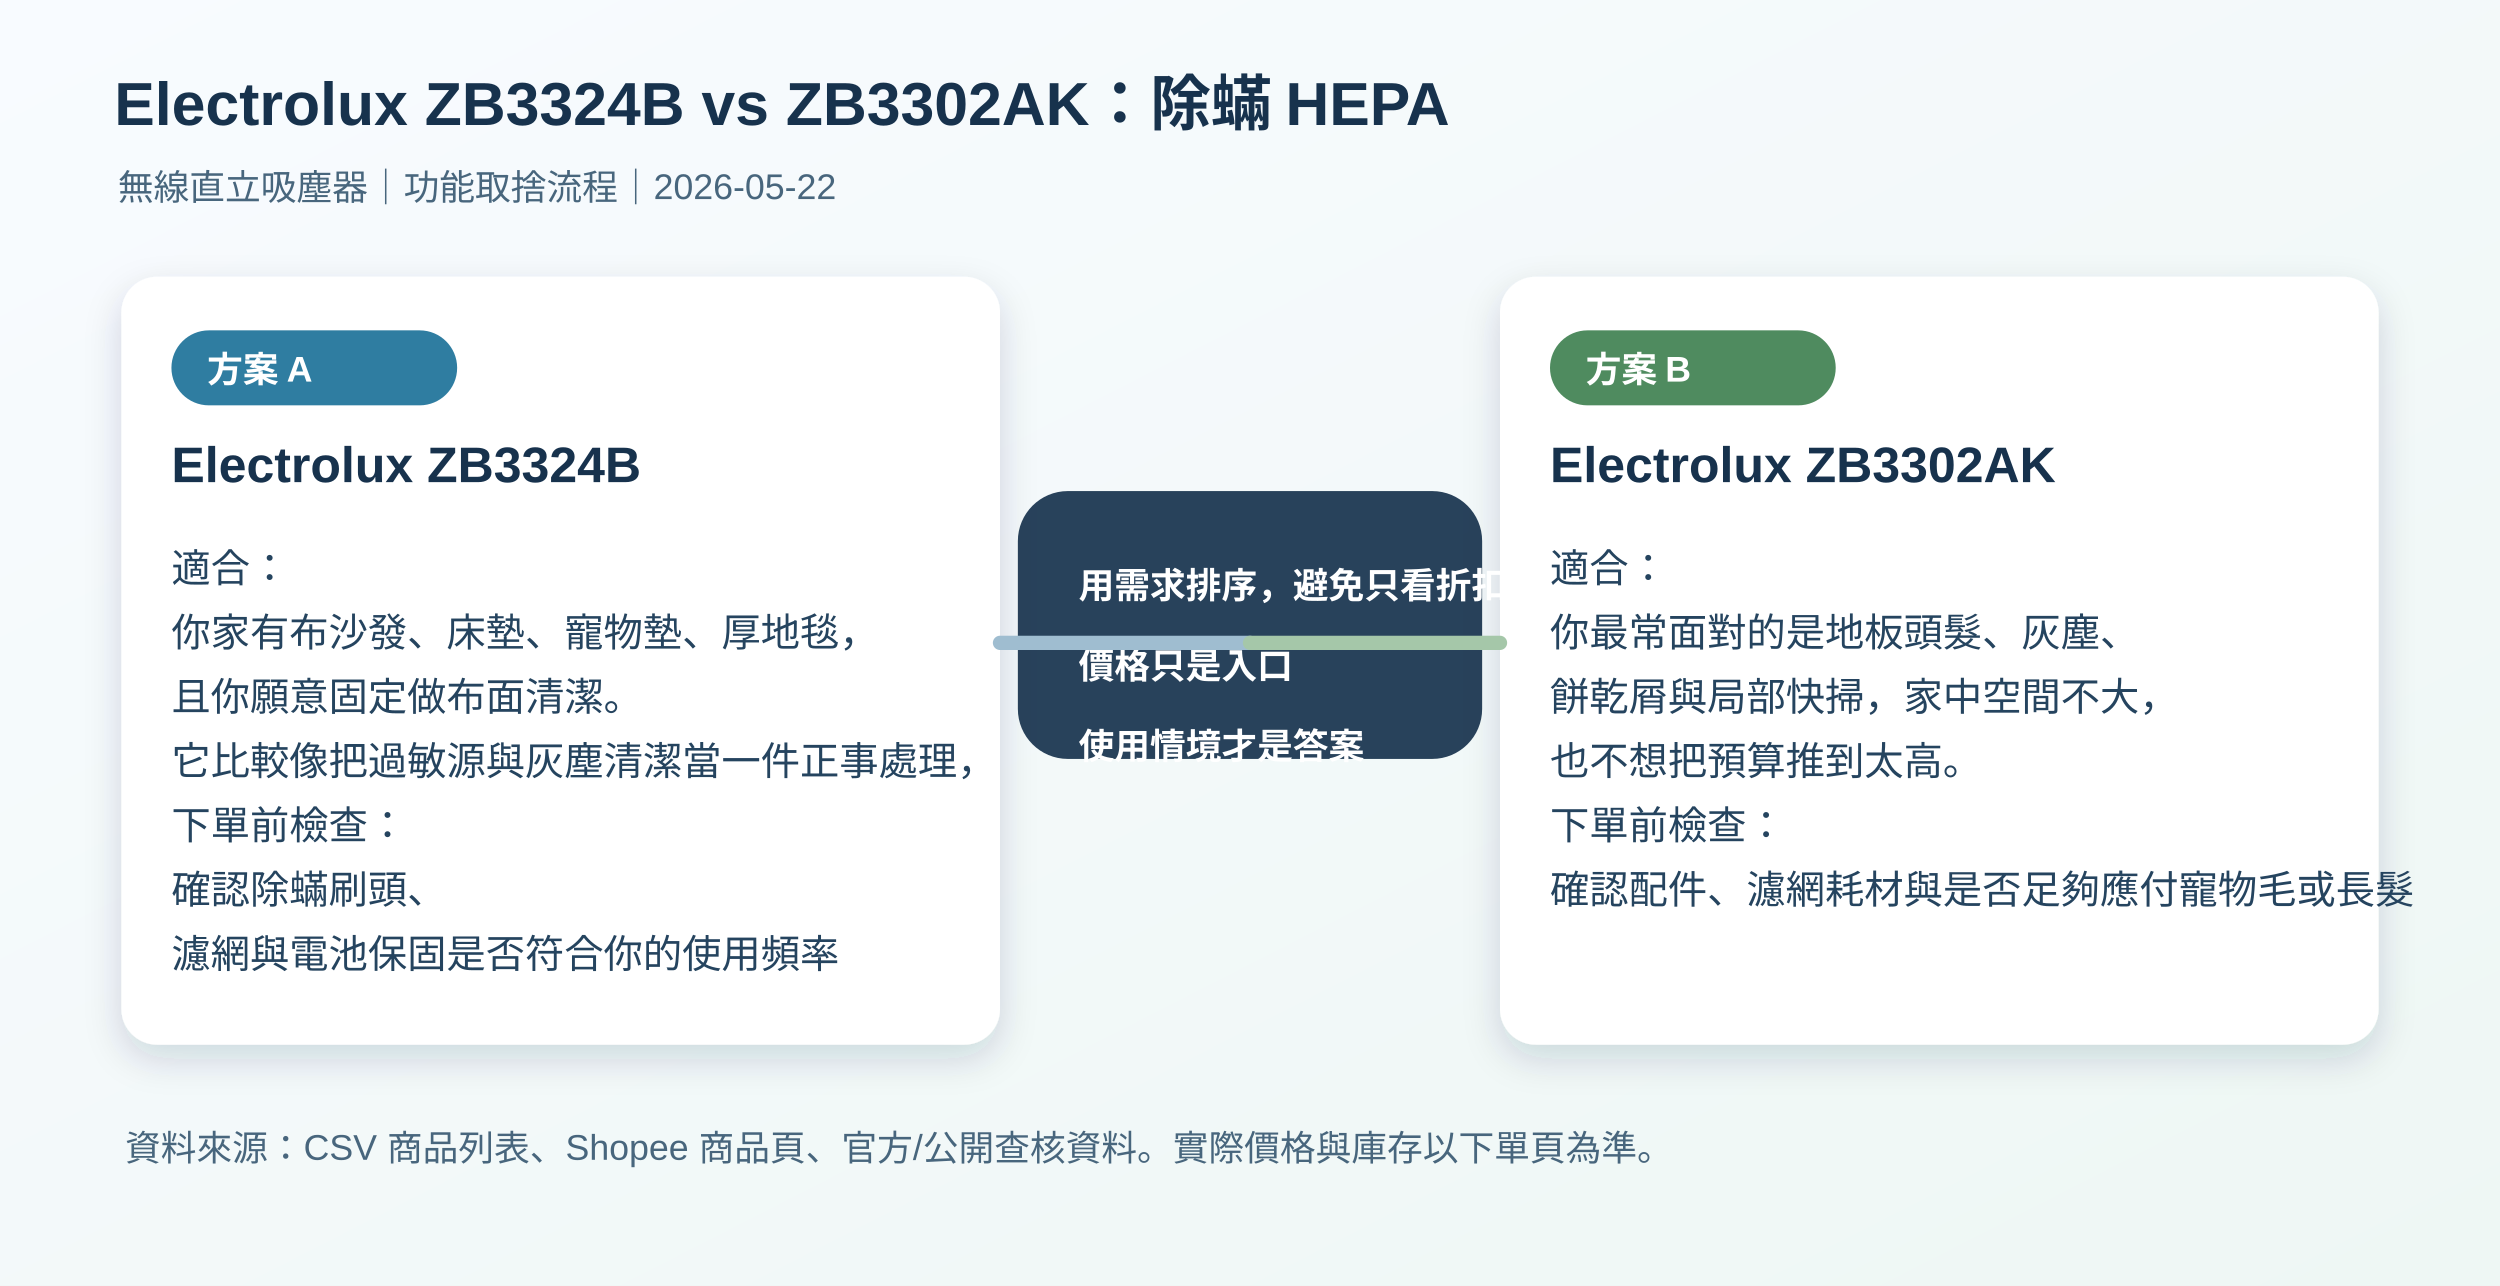
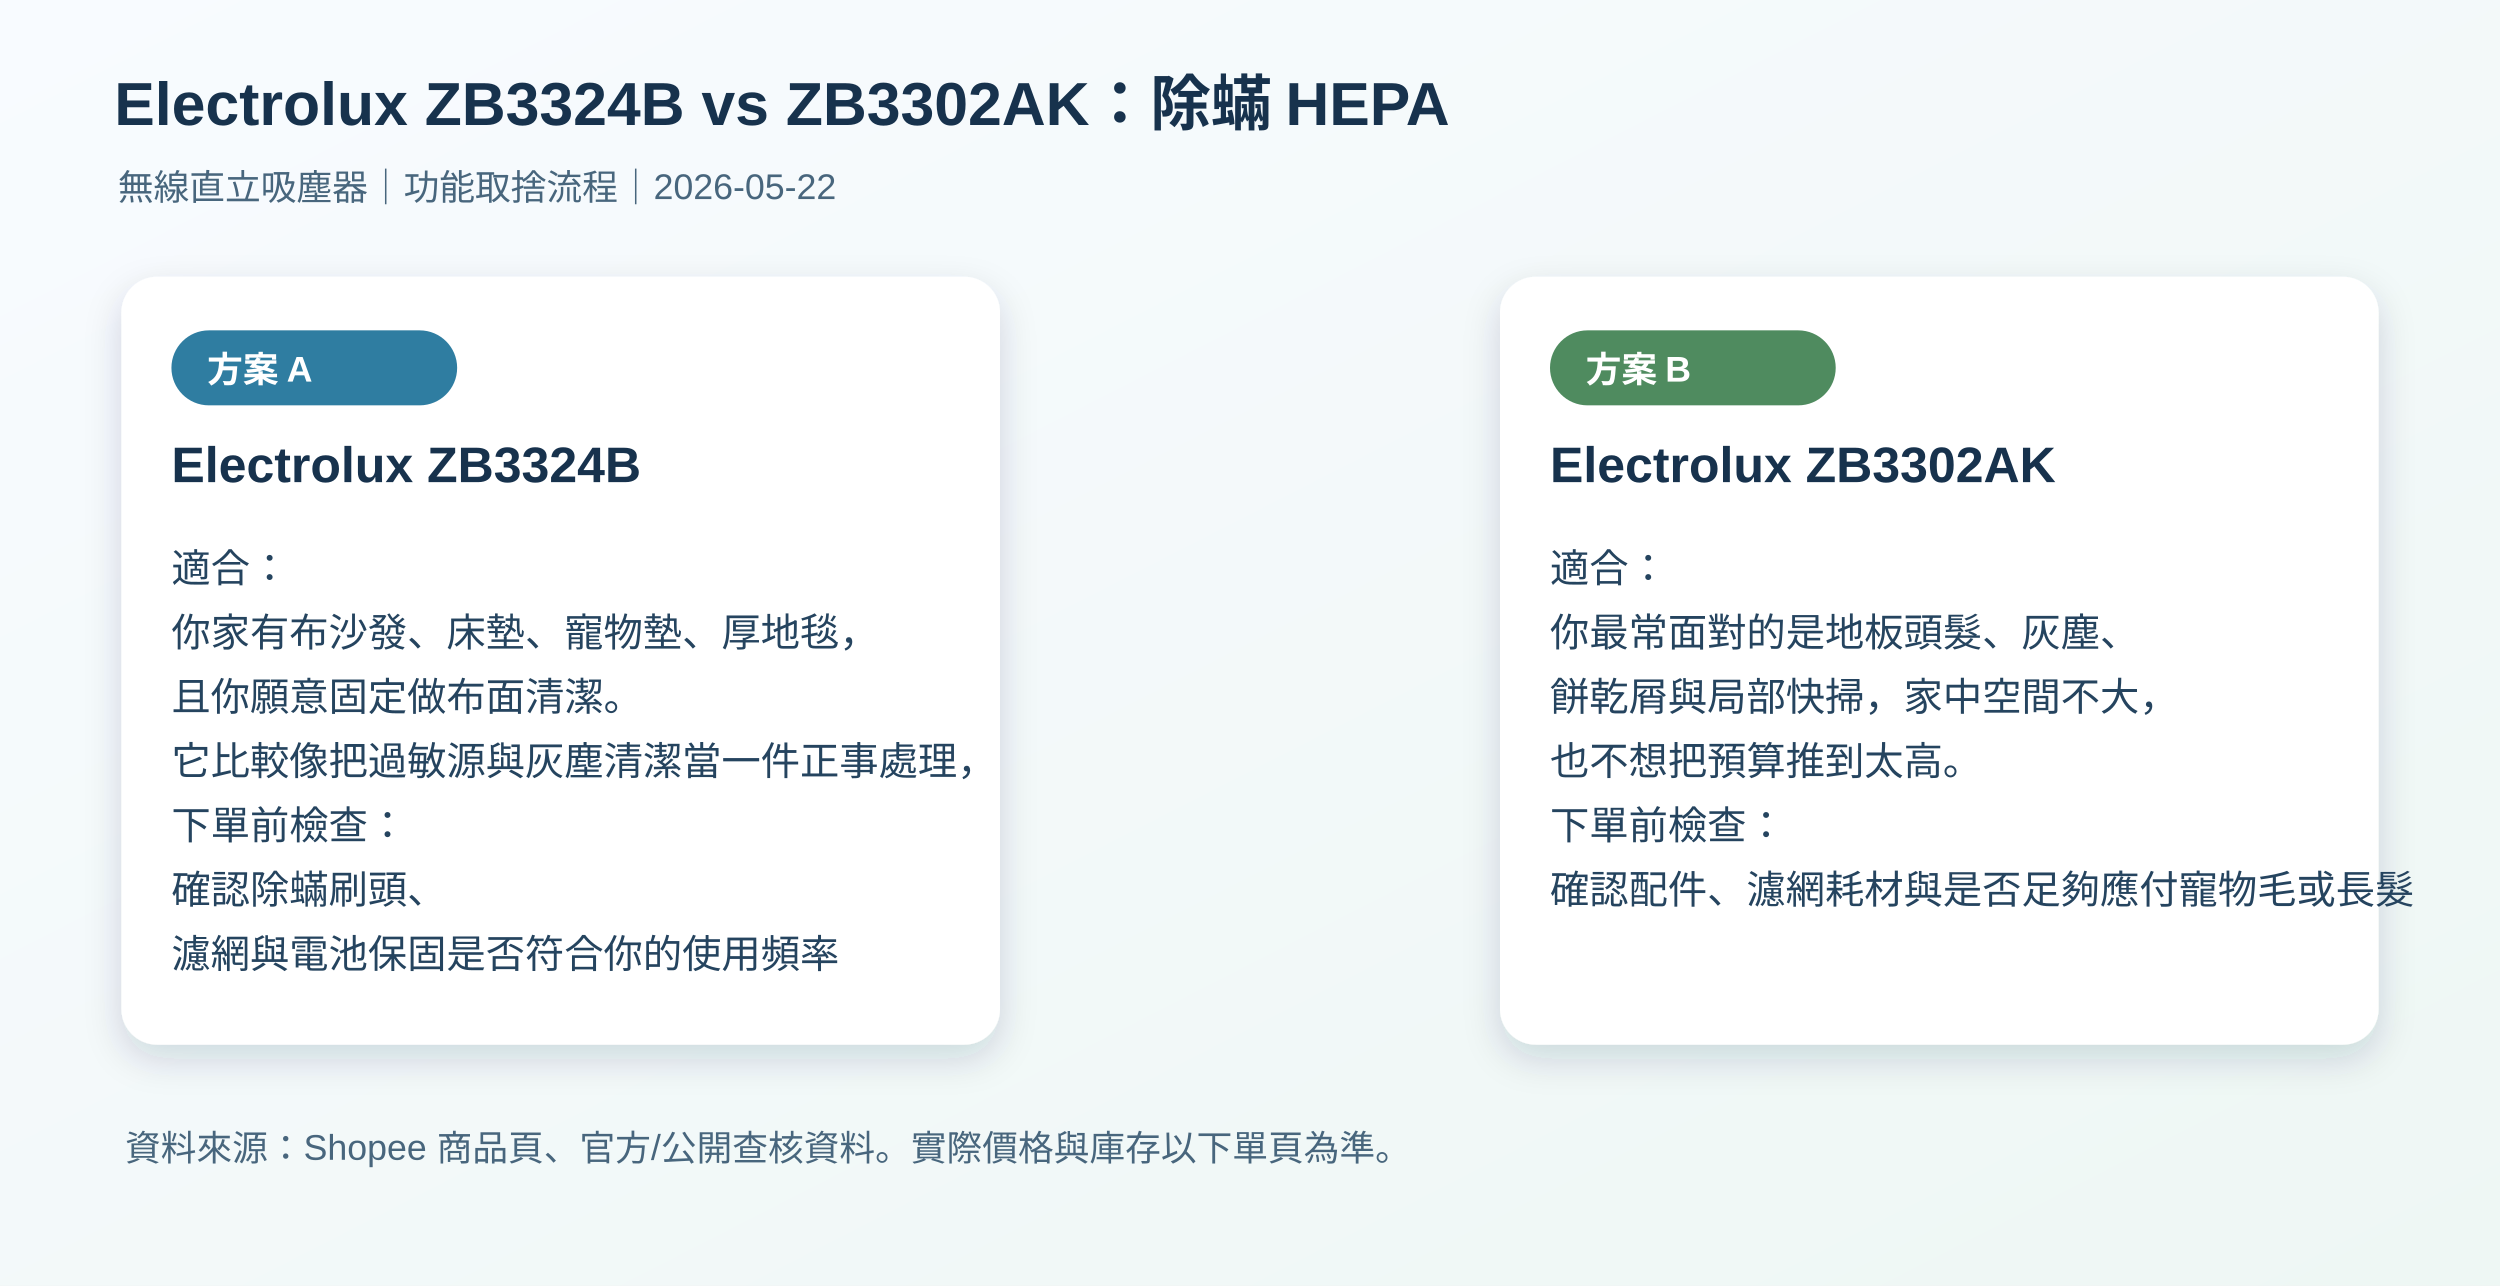
<svg xmlns="http://www.w3.org/2000/svg" width="1400" height="720" viewBox="0 0 1400 720" role="img" aria-labelledby="title desc">
  <defs>
    <linearGradient id="bg" x1="0" x2="1" y1="0" y2="1">
      <stop offset="0%" stop-color="#f8fbff" />
      <stop offset="100%" stop-color="#eef7f4" />
    </linearGradient>
    <filter id="shadow" x="-10%" y="-10%" width="120%" height="120%">
      <feDropShadow dx="0" dy="8" stdDeviation="10" flood-color="#17324d" flood-opacity="0.16" />
    </filter>
  </defs>
  <style>
    .title { font: 700 34px "Noto Sans TC", "Microsoft JhengHei", Arial, sans-serif; fill: #17324d; }
    .small { font: 500 20px "Noto Sans TC", "Microsoft JhengHei", Arial, sans-serif; fill: #48667d; }
    .label { font: 700 28px "Noto Sans TC", "Microsoft JhengHei", Arial, sans-serif; fill: #17324d; }
    .body { font: 500 22px "Noto Sans TC", "Microsoft JhengHei", Arial, sans-serif; fill: #25445f; }
    .pill { font: 700 20px "Noto Sans TC", "Microsoft JhengHei", Arial, sans-serif; fill: #ffffff; }
  </style>
  <rect width="1400" height="720" fill="url(#bg)" />
  <text x="64" y="70" class="title">Electrolux ZB3324B vs ZB3302AK：除蟎 HEPA</text>
  <text x="66" y="112" class="small">無線直立吸塵器｜功能取捨流程｜2026-05-22</text>
  <rect x="68" y="155" width="492" height="430" rx="20" fill="#ffffff" filter="url(#shadow)" />
  <rect x="840" y="155" width="492" height="430" rx="20" fill="#ffffff" filter="url(#shadow)" />
  <rect x="96" y="185" width="160" height="42" rx="21" fill="#2f7da1" />
  <rect x="868" y="185" width="160" height="42" rx="21" fill="#4f8b5f" />
  <text x="116" y="214" class="pill">方案 A</text>
  <text x="888" y="214" class="pill">方案 B</text>
  <text x="96" y="270" class="label">Electrolux ZB3324B</text>
  <text x="868" y="270" class="label">Electrolux ZB3302AK</text>
  <text x="96" y="326" class="body">適合：</text>
  <text x="96" y="362" class="body">你家有布沙發、床墊、寵物墊、厚地毯，</text>
  <text x="96" y="398" class="body">且你願意固定做布面清潔。</text>
  <text x="96" y="434" class="body">它比較像把過敏源與灰塵清潔當一件正事處理，</text>
  <text x="96" y="470" class="body">下單前檢查：</text>
  <text x="96" y="506" class="body">確認除蟎刷頭、</text>
  <text x="96" y="542" class="body">濾網與電池保固是否符合你的使用頻率</text>
  <text x="868" y="326" class="body">適合：</text>
  <text x="868" y="362" class="body">你最常面對的是地板頭髮、灰塵、</text>
  <text x="868" y="398" class="body">餅乾屑與局部快掃，家中空間不大，</text>
  <text x="868" y="434" class="body">也不想把預算推到太高。</text>
  <text x="868" y="470" class="body">下單前檢查：</text>
  <text x="868" y="506" class="body">確認配件、濾網耗材與是否足夠應付寵物毛或長髮</text>
-   <rect x="570" y="275" width="260" height="150" rx="28" fill="#17324d" opacity="0.92" />
-   <text x="604" y="335" class="pill">用需求排序，避免只看折扣</text>
-   <text x="604" y="380" class="pill">價格只是入口</text>
-   <text x="604" y="425" class="pill">使用情境才是答案</text>
-   <path d="M560 360 C625 360 650 360 700 360" stroke="#9fbdd0" stroke-width="8" stroke-linecap="round" />
-   <path d="M840 360 C775 360 750 360 700 360" stroke="#a5c7a9" stroke-width="8" stroke-linecap="round" />
-   <text x="70" y="650" class="small">資料來源：CSV 商品列表、Shopee 商品頁、官方/公開查核資料。實際價格與庫存以下單頁為準。</text>
+   <text x="70" y="650" class="small">資料來源：Shopee 商品頁、官方/公開查核資料。實際價格與庫存以下單頁為準。</text>
</svg>
